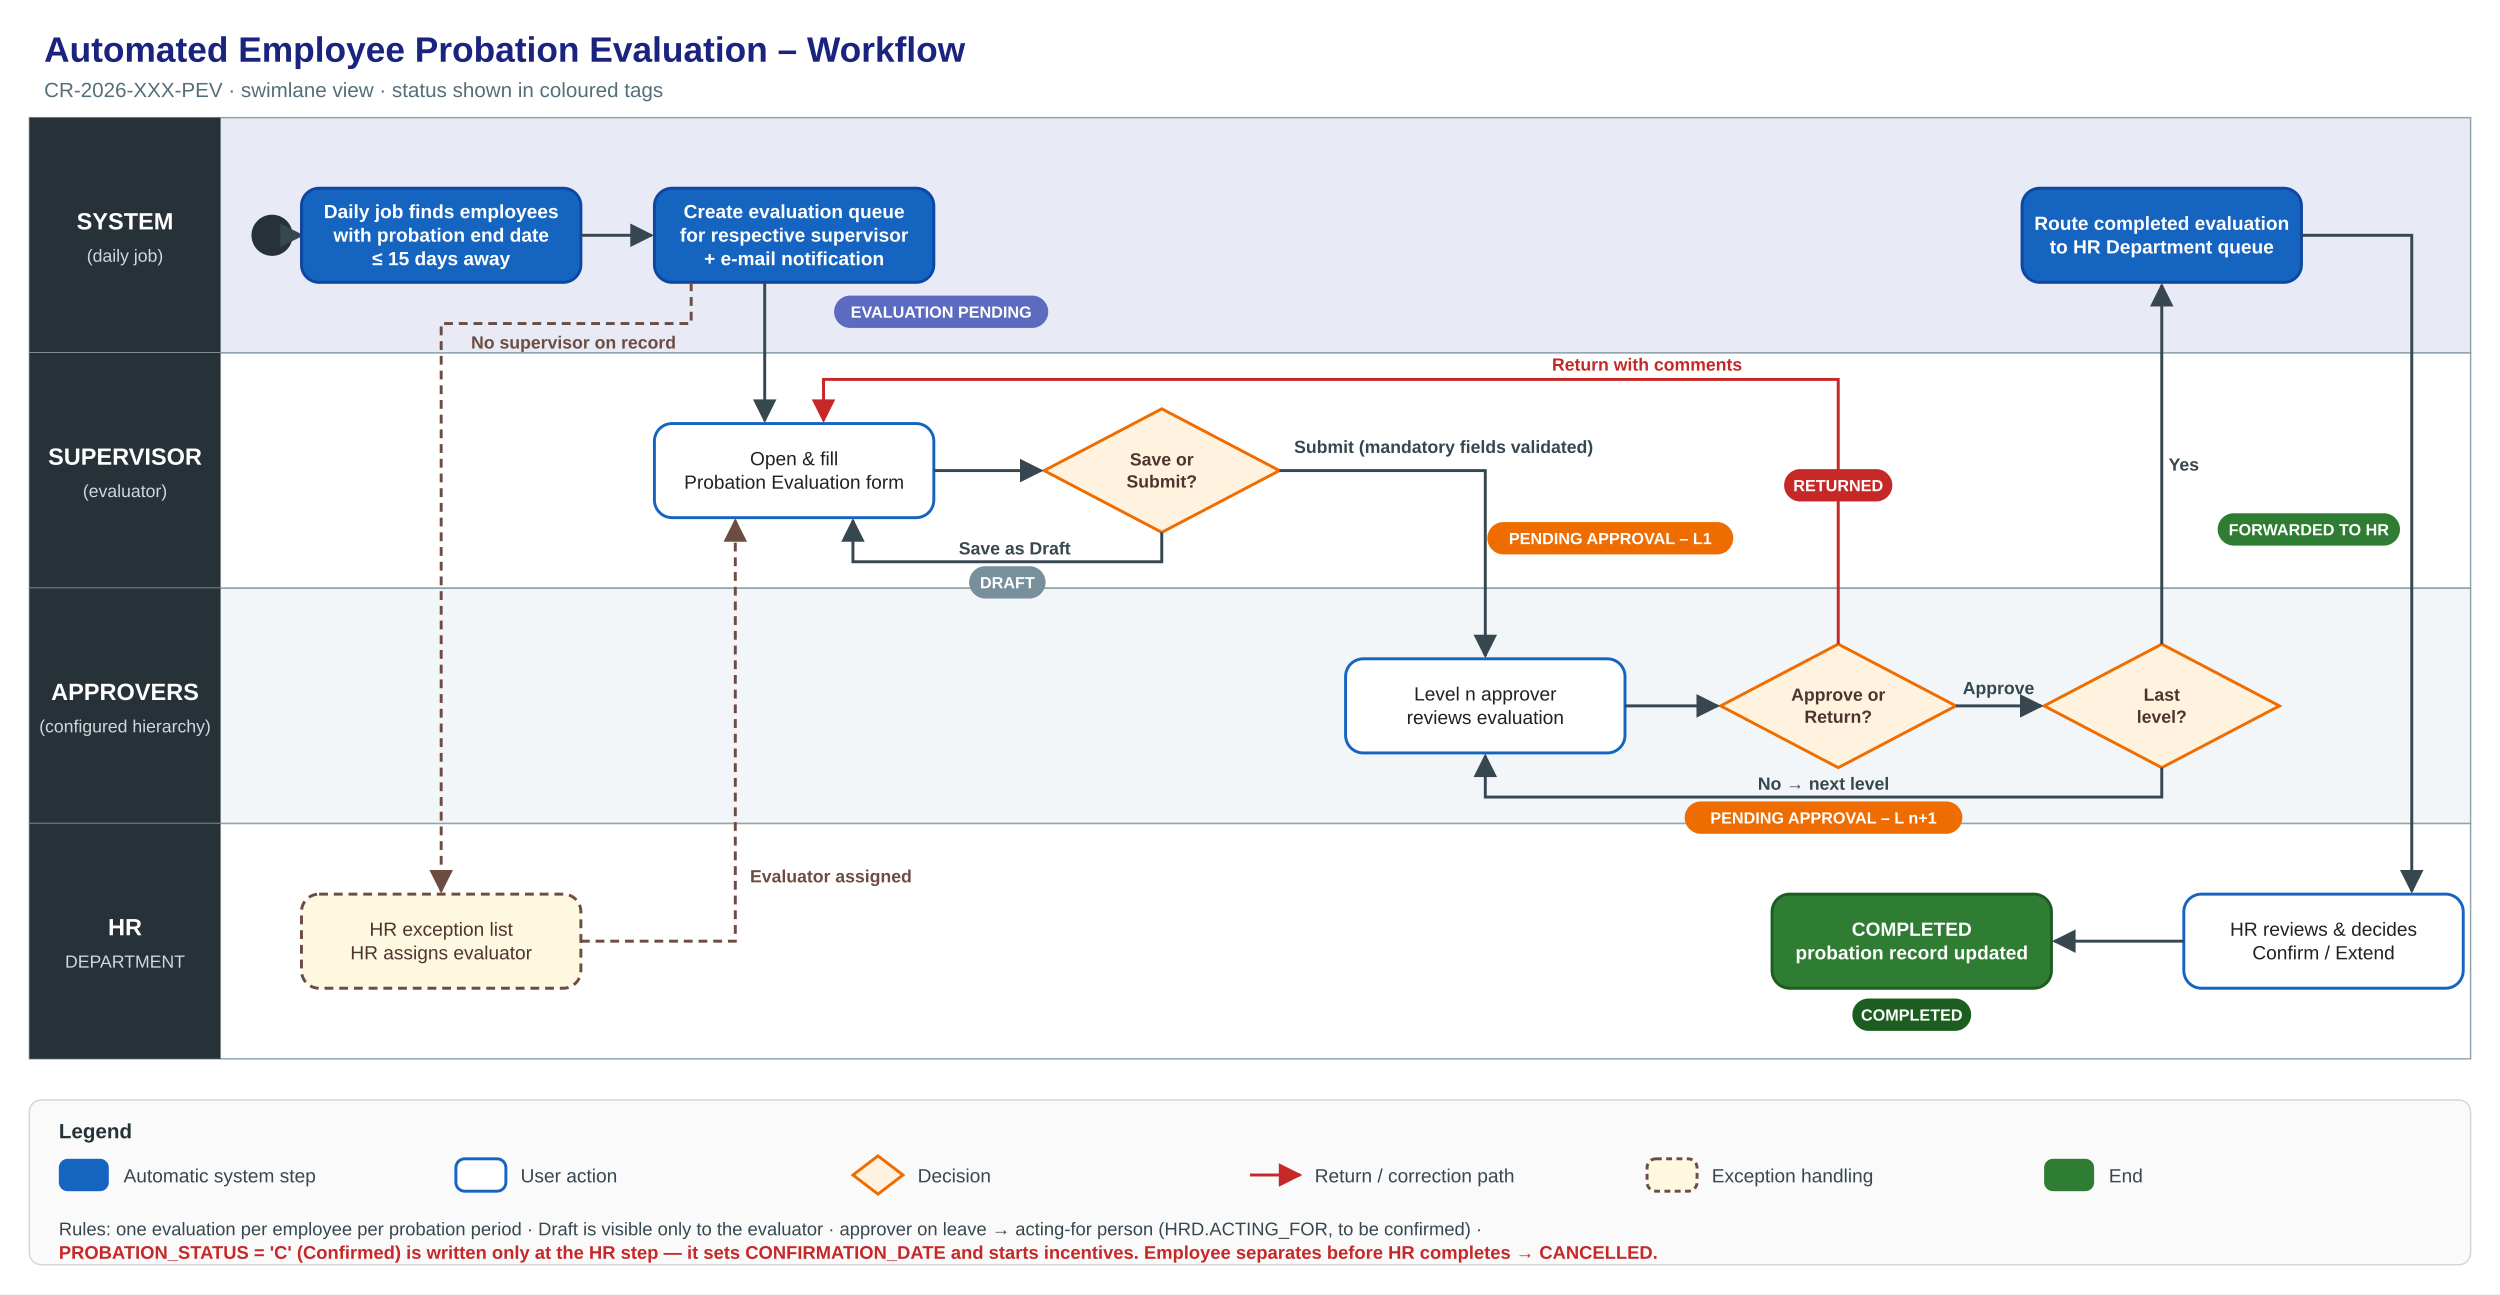
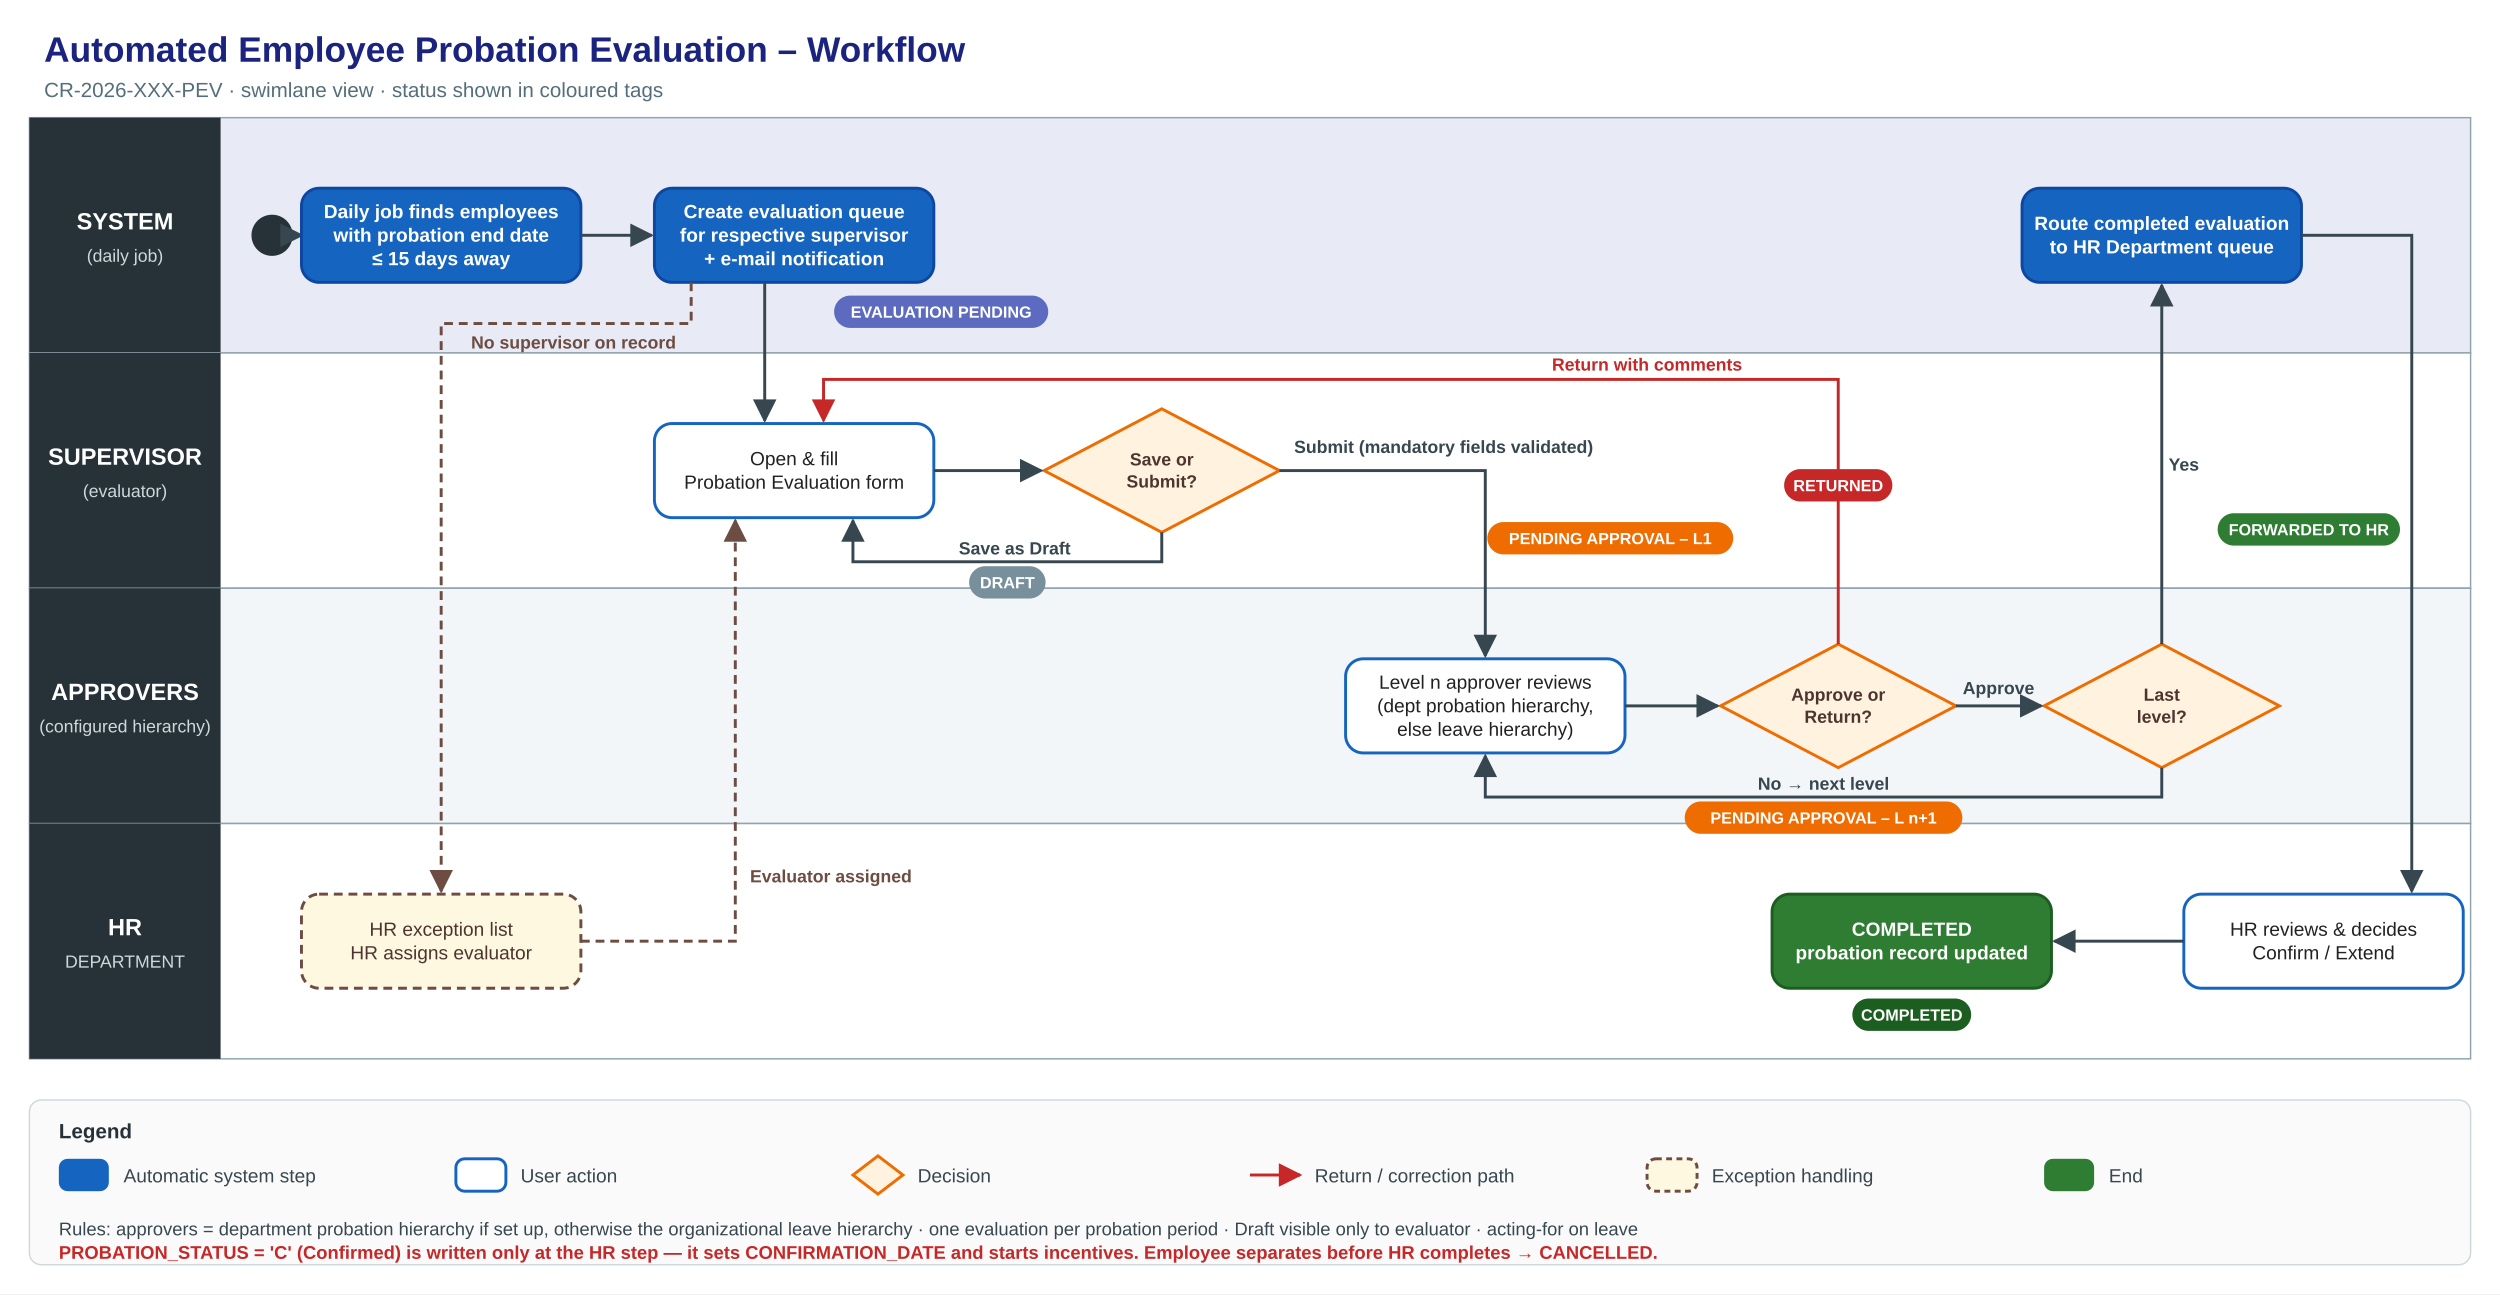
<svg xmlns="http://www.w3.org/2000/svg" width="1700" height="880" viewBox="0 0 1700 880" font-family="Segoe UI, Arial, sans-serif">
  <defs>
    <marker id="ar" viewBox="0 0 10 10" refX="9" refY="5" markerWidth="8" markerHeight="8" orient="auto-start-reverse">
      <path d="M0,0 L10,5 L0,10 z" fill="#37474f" />
    </marker>
    <marker id="arr" viewBox="0 0 10 10" refX="9" refY="5" markerWidth="8" markerHeight="8" orient="auto-start-reverse">
      <path d="M0,0 L10,5 L0,10 z" fill="#c62828" />
    </marker>
    <marker id="ard" viewBox="0 0 10 10" refX="9" refY="5" markerWidth="8" markerHeight="8" orient="auto-start-reverse">
      <path d="M0,0 L10,5 L0,10 z" fill="#6d4c41" />
    </marker>
  </defs>
  <rect width="1700" height="880" fill="#ffffff" />
  <text x="30" y="42" font-size="24" font-weight="700" fill="#1a237e">Automated Employee Probation Evaluation – Workflow</text>
  <text x="30" y="66" font-size="14" fill="#546e7a">CR-2026-XXX-PEV · swimlane view · status shown in coloured tags</text>
  <rect x="20" y="80" width="1660" height="160" fill="#e8eaf6" stroke="#90a4ae" />
  <rect x="20" y="80" width="130" height="160" fill="#263238" />
  <text x="85" y="156" font-size="16" font-weight="700" fill="#fff" text-anchor="middle">SYSTEM</text>
  <text x="85" y="178" font-size="12" fill="#cfd8dc" text-anchor="middle">(daily job)</text>
  <rect x="20" y="240" width="1660" height="160" fill="#ffffff" stroke="#90a4ae" />
  <rect x="20" y="240" width="130" height="160" fill="#263238" />
  <text x="85" y="316" font-size="16" font-weight="700" fill="#fff" text-anchor="middle">SUPERVISOR</text>
  <text x="85" y="338" font-size="12" fill="#cfd8dc" text-anchor="middle">(evaluator)</text>
  <rect x="20" y="400" width="1660" height="160" fill="#f3f6f9" stroke="#90a4ae" />
  <rect x="20" y="400" width="130" height="160" fill="#263238" />
  <text x="85" y="476" font-size="16" font-weight="700" fill="#fff" text-anchor="middle">APPROVERS</text>
  <text x="85" y="498" font-size="12" fill="#cfd8dc" text-anchor="middle">(configured hierarchy)</text>
  <rect x="20" y="560" width="1660" height="160" fill="#ffffff" stroke="#90a4ae" />
  <rect x="20" y="560" width="130" height="160" fill="#263238" />
  <text x="85" y="636" font-size="16" font-weight="700" fill="#fff" text-anchor="middle">HR</text>
  <text x="85" y="658" font-size="12" fill="#cfd8dc" text-anchor="middle">DEPARTMENT</text>
  <circle cx="185" cy="160" r="14" fill="#263238" />
  <path d="M199,160 L205,160" fill="none" stroke="#37474f" stroke-width="2" marker-end="url(#ar)" />
  <rect x="205" y="128" width="190" height="64" rx="12" fill="#1565c0" stroke="#0d47a1" stroke-width="2" />
  <text x="300" y="148.333" font-size="13" fill="#ffffff" text-anchor="middle" font-weight="700">Daily job finds employees</text>
  <text x="300" y="164.333" font-size="13" fill="#ffffff" text-anchor="middle" font-weight="700">with probation end date</text>
  <text x="300" y="180.333" font-size="13" fill="#ffffff" text-anchor="middle" font-weight="700">≤ 15 days away</text>
  <rect x="445" y="128" width="190" height="64" rx="12" fill="#1565c0" stroke="#0d47a1" stroke-width="2" />
  <text x="540" y="148.333" font-size="13" fill="#ffffff" text-anchor="middle" font-weight="700">Create evaluation queue</text>
  <text x="540" y="164.333" font-size="13" fill="#ffffff" text-anchor="middle" font-weight="700">for respective supervisor</text>
  <text x="540" y="180.333" font-size="13" fill="#ffffff" text-anchor="middle" font-weight="700">+ e-mail notification</text>
  <rect x="445" y="288" width="190" height="64" rx="12" fill="#ffffff" stroke="#1565c0" stroke-width="2" />
  <text x="540" y="316.333" font-size="13" fill="#212121" text-anchor="middle">Open &amp; fill</text>
  <text x="540" y="332.333" font-size="13" fill="#212121" text-anchor="middle">Probation Evaluation form</text>
  <polygon points="790,278 870,320 790,362 710,320" fill="#fff3e0" stroke="#ef6c00" stroke-width="2" />
  <text x="790" y="316.5" font-size="12" fill="#4e342e" text-anchor="middle" font-weight="700">Save or</text>
  <text x="790" y="331.5" font-size="12" fill="#4e342e" text-anchor="middle" font-weight="700">Submit?</text>
  <rect x="915" y="448" width="190" height="64" rx="12" fill="#ffffff" stroke="#1565c0" stroke-width="2" />
-   <text x="1010" y="476.333" font-size="13" fill="#212121" text-anchor="middle">Level n approver</text>
-   <text x="1010" y="492.333" font-size="13" fill="#212121" text-anchor="middle">reviews evaluation</text>
+   <text x="1010" y="468.333" font-size="13" fill="#212121" text-anchor="middle">Level n approver reviews</text>
+   <text x="1010" y="484.333" font-size="13" fill="#212121" text-anchor="middle">(dept probation hierarchy,</text>
+   <text x="1010" y="500.333" font-size="13" fill="#212121" text-anchor="middle">else leave hierarchy)</text>
  <polygon points="1250,438 1330,480 1250,522 1170,480" fill="#fff3e0" stroke="#ef6c00" stroke-width="2" />
  <text x="1250" y="476.5" font-size="12" fill="#4e342e" text-anchor="middle" font-weight="700">Approve or</text>
  <text x="1250" y="491.5" font-size="12" fill="#4e342e" text-anchor="middle" font-weight="700">Return?</text>
  <polygon points="1470,438 1550,480 1470,522 1390,480" fill="#fff3e0" stroke="#ef6c00" stroke-width="2" />
  <text x="1470" y="476.5" font-size="12" fill="#4e342e" text-anchor="middle" font-weight="700">Last</text>
  <text x="1470" y="491.5" font-size="12" fill="#4e342e" text-anchor="middle" font-weight="700">level?</text>
  <rect x="1375" y="128" width="190" height="64" rx="12" fill="#1565c0" stroke="#0d47a1" stroke-width="2" />
  <text x="1470" y="156.333" font-size="13" fill="#ffffff" text-anchor="middle" font-weight="700">Route completed evaluation</text>
  <text x="1470" y="172.333" font-size="13" fill="#ffffff" text-anchor="middle" font-weight="700">to HR Department queue</text>
  <rect x="1485" y="608" width="190" height="64" rx="12" fill="#ffffff" stroke="#1565c0" stroke-width="2" />
  <text x="1580" y="636.333" font-size="13" fill="#212121" text-anchor="middle">HR reviews &amp; decides</text>
  <text x="1580" y="652.333" font-size="13" fill="#212121" text-anchor="middle">Confirm / Extend</text>
  <rect x="1205" y="608" width="190" height="64" rx="12" fill="#2e7d32" stroke="#1b5e20" stroke-width="2" />
  <text x="1300" y="636.333" font-size="13" fill="#ffffff" text-anchor="middle" font-weight="700">COMPLETED</text>
  <text x="1300" y="652.333" font-size="13" fill="#ffffff" text-anchor="middle" font-weight="700">probation record updated</text>
  <rect x="205" y="608" width="190" height="64" rx="12" fill="#fff8e1" stroke="#6d4c41" stroke-width="2" stroke-dasharray="6 4" />
  <text x="300" y="636.333" font-size="13" fill="#4e342e" text-anchor="middle">HR exception list</text>
  <text x="300" y="652.333" font-size="13" fill="#4e342e" text-anchor="middle">HR assigns evaluator</text>
  <path d="M395,160 L443,160" fill="none" stroke="#37474f" stroke-width="2" marker-end="url(#ar)" />
  <path d="M520,192 L520,286" fill="none" stroke="#37474f" stroke-width="2" marker-end="url(#ar)" />
  <rect x="567.2" y="201" width="145.6" height="22" rx="11" fill="#5c6bc0" />
  <text x="640" y="216" font-size="11" font-weight="700" fill="#fff" text-anchor="middle">EVALUATION PENDING</text>
  <path d="M635,320 L708,320" fill="none" stroke="#37474f" stroke-width="2" marker-end="url(#ar)" />
  <path d="M790,362 L790,382 L580,382 L580,354" fill="none" stroke="#37474f" stroke-width="2" marker-end="url(#ar)" />
  <text x="690" y="377" font-size="12" font-weight="600" fill="#37474f" text-anchor="middle">Save as Draft</text>
  <rect x="659.0" y="385" width="52.0" height="22" rx="11" fill="#78909c" />
  <text x="685" y="400" font-size="11" font-weight="700" fill="#fff" text-anchor="middle">DRAFT</text>
  <path d="M870,320 L1010,320 L1010,446" fill="none" stroke="#37474f" stroke-width="2" marker-end="url(#ar)" />
  <text x="880" y="308" font-size="12" font-weight="600" fill="#37474f" text-anchor="start">Submit (mandatory fields validated)</text>
  <rect x="1011.4" y="355" width="167.2" height="22" rx="11" fill="#ef6c00" />
  <text x="1095" y="370" font-size="11" font-weight="700" fill="#fff" text-anchor="middle">PENDING APPROVAL – L1</text>
  <path d="M1105,480 L1168,480" fill="none" stroke="#37474f" stroke-width="2" marker-end="url(#ar)" />
  <path d="M1330,480 L1388,480" fill="none" stroke="#37474f" stroke-width="2" marker-end="url(#ar)" />
  <text x="1359" y="472" font-size="12" font-weight="600" fill="#37474f" text-anchor="middle">Approve</text>
  <path d="M1250,438 L1250,258 L560,258 L560,286" fill="none" stroke="#c62828" stroke-width="2" marker-end="url(#arr)" />
  <text x="1120" y="252" font-size="12" font-weight="600" fill="#c62828" text-anchor="middle">Return with comments</text>
  <rect x="1213.2" y="319" width="73.6" height="22" rx="11" fill="#c62828" />
  <text x="1250" y="334" font-size="11" font-weight="700" fill="#fff" text-anchor="middle">RETURNED</text>
  <path d="M1470,522 L1470,542 L1010,542 L1010,514" fill="none" stroke="#37474f" stroke-width="2" marker-end="url(#ar)" />
  <text x="1240" y="537" font-size="12" font-weight="600" fill="#37474f" text-anchor="middle">No → next level</text>
  <rect x="1145.6" y="545" width="188.8" height="22" rx="11" fill="#ef6c00" />
  <text x="1240" y="560" font-size="11" font-weight="700" fill="#fff" text-anchor="middle">PENDING APPROVAL – L n+1</text>
  <path d="M1470,438 L1470,194" fill="none" stroke="#37474f" stroke-width="2" marker-end="url(#ar)" />
  <text x="1485" y="320" font-size="12" font-weight="600" fill="#37474f" text-anchor="middle">Yes</text>
  <path d="M1565,160 L1640,160 L1640,606" fill="none" stroke="#37474f" stroke-width="2" marker-end="url(#ar)" />
  <rect x="1508.0" y="349" width="124.0" height="22" rx="11" fill="#2e7d32" />
  <text x="1570" y="364" font-size="11" font-weight="700" fill="#fff" text-anchor="middle">FORWARDED TO HR</text>
  <path d="M1485,640 L1397,640" fill="none" stroke="#37474f" stroke-width="2" marker-end="url(#ar)" />
  <rect x="1259.6" y="679" width="80.8" height="22" rx="11" fill="#1b5e20" />
  <text x="1300" y="694" font-size="11" font-weight="700" fill="#fff" text-anchor="middle">COMPLETED</text>
  <path d="M470,192 L470,220 L300,220 L300,606" fill="none" stroke="#6d4c41" stroke-width="2" stroke-dasharray="6 4" marker-end="url(#ard)" />
  <text x="390" y="237" font-size="12" font-weight="600" fill="#6d4c41" text-anchor="middle">No supervisor on record</text>
  <path d="M395,640 L500,640 L500,354" fill="none" stroke="#6d4c41" stroke-width="2" stroke-dasharray="6 4" marker-end="url(#ard)" />
  <text x="510" y="600" font-size="12" font-weight="600" fill="#6d4c41" text-anchor="start">Evaluator assigned</text>
  <rect x="20" y="748" width="1660" height="112" rx="8" fill="#fafafa" stroke="#cfd8dc" />
  <text x="40" y="774" font-size="14" font-weight="700" fill="#263238">Legend</text>
  <rect x="40" y="788" width="34" height="22" rx="6" fill="#1565c0" />
  <text x="84" y="804" font-size="13" fill="#37474f">Automatic system step</text>
  <rect x="310" y="788" width="34" height="22" rx="6" fill="#fff" stroke="#1565c0" stroke-width="2" />
  <text x="354" y="804" font-size="13" fill="#37474f">User action</text>
  <polygon points="597,786 614,799 597,812 580,799" fill="#fff3e0" stroke="#ef6c00" stroke-width="2" />
  <text x="624" y="804" font-size="13" fill="#37474f">Decision</text>
  <line x1="850" y1="799" x2="884" y2="799" stroke="#c62828" stroke-width="2" marker-end="url(#arr)" />
  <text x="894" y="804" font-size="13" fill="#37474f">Return / correction path</text>
  <rect x="1120" y="788" width="34" height="22" rx="6" fill="#fff8e1" stroke="#6d4c41" stroke-width="2" stroke-dasharray="4 3" />
  <text x="1164" y="804" font-size="13" fill="#37474f">Exception handling</text>
  <rect x="1390" y="788" width="34" height="22" rx="6" fill="#2e7d32" />
  <text x="1434" y="804" font-size="13" fill="#37474f">End</text>
-   <text x="40" y="840" font-size="12.5" fill="#37474f">Rules: one evaluation per employee per probation period · Draft is visible only to the evaluator · approver on leave → acting-for person (HRD.ACTING_FOR, to be confirmed) ·</text>
+   <text x="40" y="840" font-size="12.5" fill="#37474f">Rules: approvers = department probation hierarchy if set up, otherwise the organizational leave hierarchy · one evaluation per probation period · Draft visible only to evaluator · acting-for on leave</text>
  <text x="40" y="856" font-size="12.5" fill="#c62828" font-weight="600">PROBATION_STATUS = 'C' (Confirmed) is written only at the HR step — it sets CONFIRMATION_DATE and starts incentives. Employee separates before HR completes → CANCELLED.</text>
</svg>
